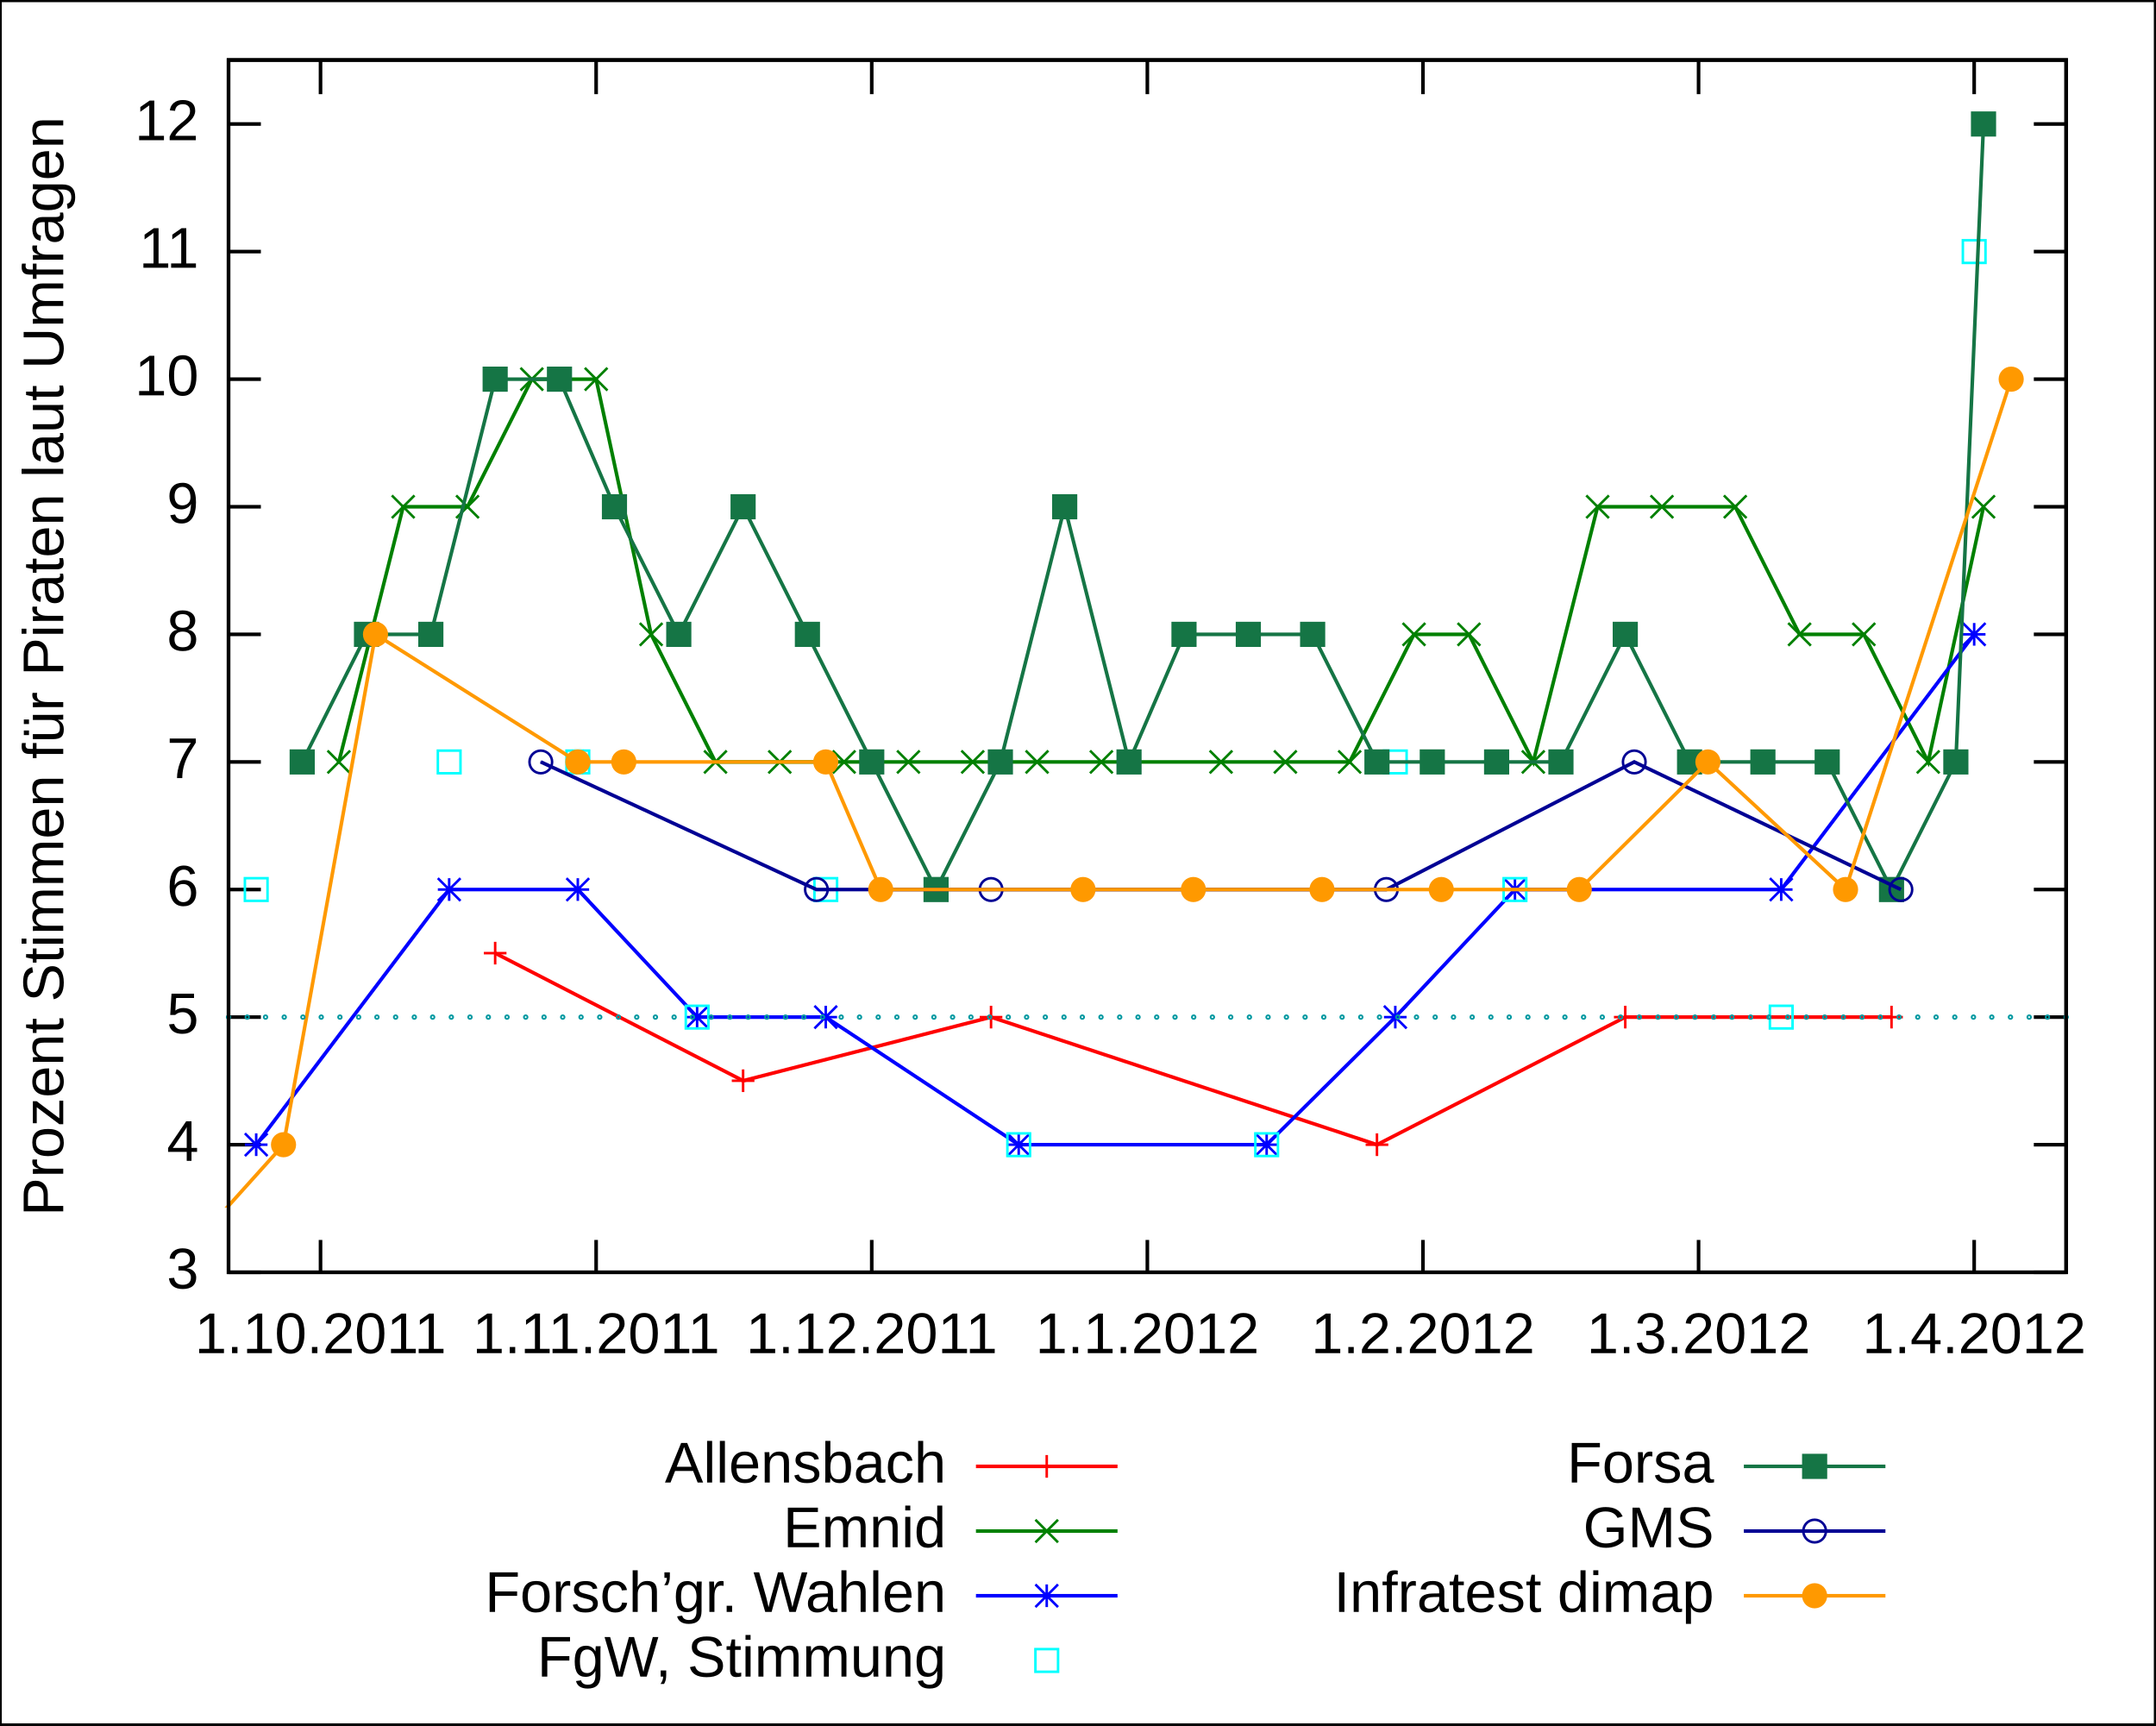
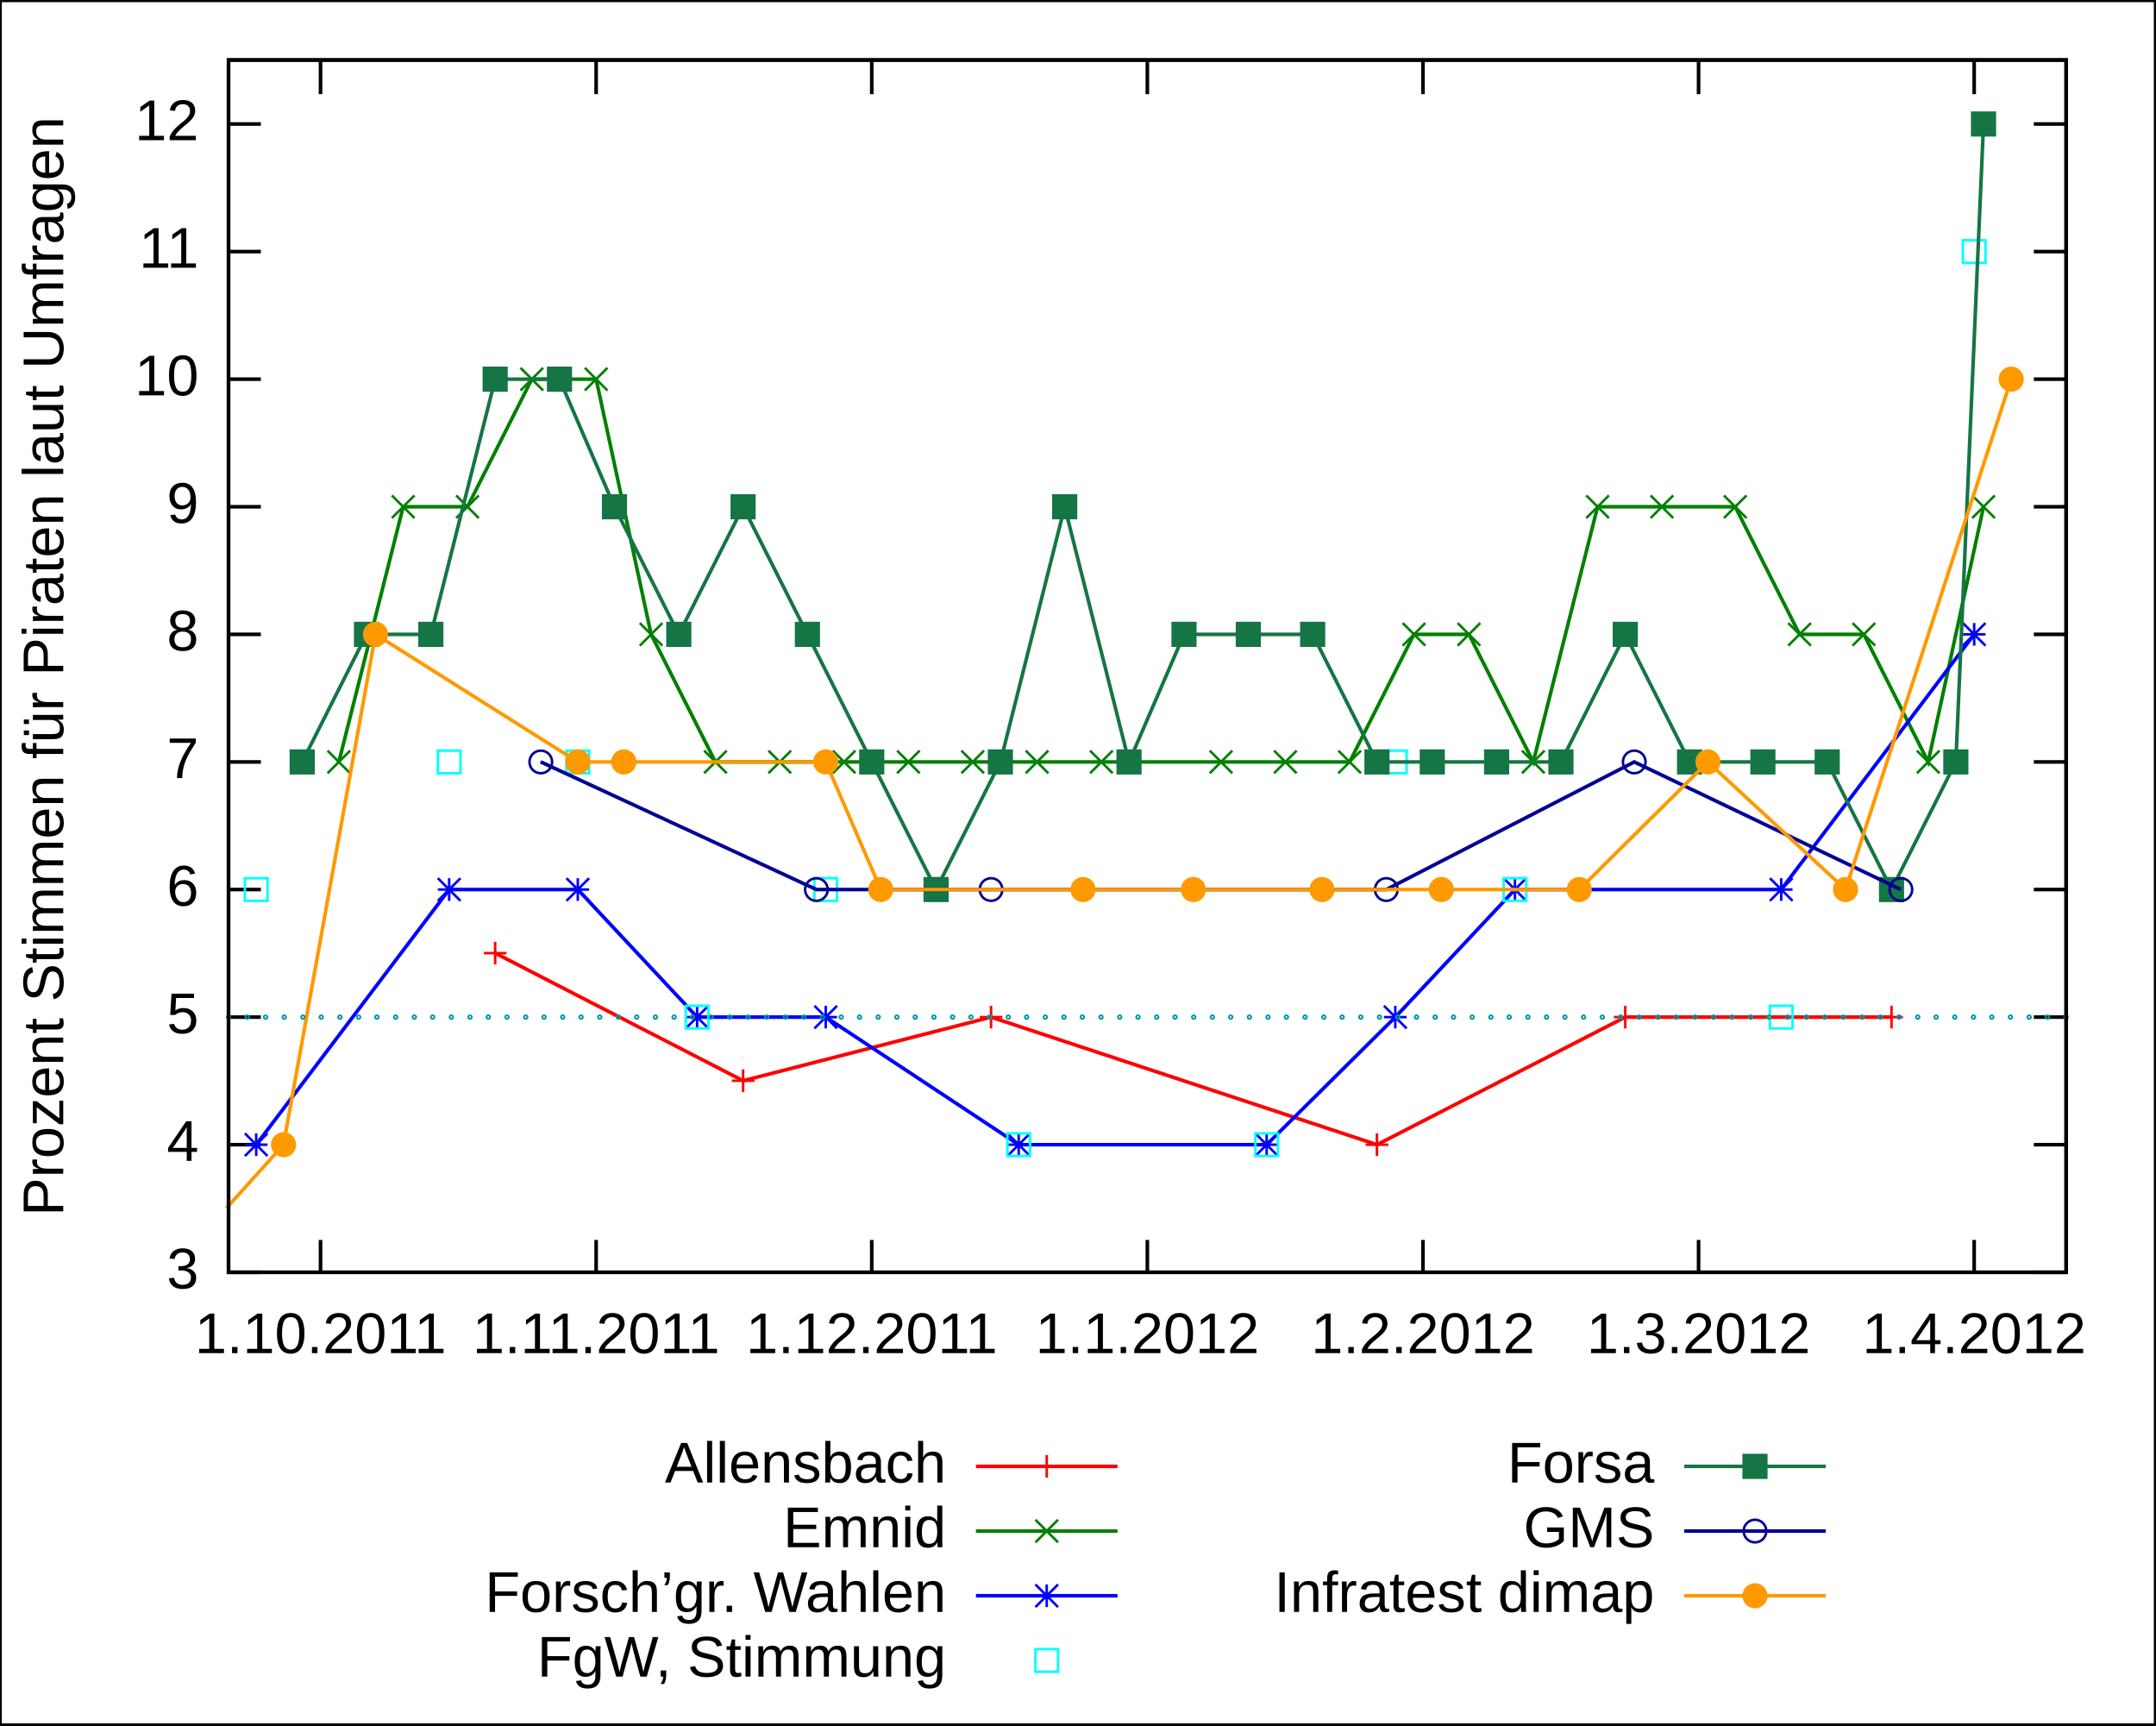
<svg xmlns="http://www.w3.org/2000/svg" xmlns:xlink="http://www.w3.org/1999/xlink" width="600" height="480" viewBox="0 0 600 480">
  <g id="gnuplot_canvas">
    <rect x="0" y="0" width="600" height="480" fill="none" />
    <defs>
      <circle id="gpDot" r="0.5" stroke-width="0.5" />
      <path id="gpPt0" stroke-width="0.222" stroke="currentColor" d="M-1,0 h2 M0,-1 v2" />
      <path id="gpPt1" stroke-width="0.222" stroke="currentColor" d="M-1,-1 L1,1 M1,-1 L-1,1" />
      <path id="gpPt2" stroke-width="0.222" stroke="currentColor" d="M-1,0 L1,0 M0,-1 L0,1 M-1,-1 L1,1 M-1,1 L1,-1" />
      <rect id="gpPt3" stroke-width="0.222" stroke="currentColor" x="-1" y="-1" width="2" height="2" />
      <rect id="gpPt4" stroke-width="0.222" stroke="currentColor" fill="currentColor" x="-1" y="-1" width="2" height="2" />
      <circle id="gpPt5" stroke-width="0.222" stroke="currentColor" cx="0" cy="0" r="1" />
      <use xlink:href="#gpPt5" id="gpPt6" fill="currentColor" stroke="none" />
      <path id="gpPt7" stroke-width="0.222" stroke="currentColor" d="M0,-1.33 L-1.33,0.67 L1.33,0.67 z" />
      <use xlink:href="#gpPt7" id="gpPt8" fill="currentColor" stroke="none" />
      <use xlink:href="#gpPt7" id="gpPt9" stroke="currentColor" transform="rotate(180)" />
      <use xlink:href="#gpPt9" id="gpPt10" fill="currentColor" stroke="none" />
      <use xlink:href="#gpPt3" id="gpPt11" stroke="currentColor" transform="rotate(45)" />
      <use xlink:href="#gpPt11" id="gpPt12" fill="currentColor" stroke="none" />
    </defs>
    <g style="fill:none; color:white; stroke:currentColor; stroke-width:1.00; stroke-linecap:butt; stroke-linejoin:miter">
</g>
    <g style="fill:none; color:black; stroke:currentColor; stroke-width:1.00; stroke-linecap:butt; stroke-linejoin:miter">
      <g style="stroke:none; shape-rendering:crispEdges">
        <polygon fill="rgb(255, 255, 255)" points="0.0,480.0 599.9,480.0 599.9,0.1 0.0,0.1 " />
      </g>
      <path stroke="black" d="M0.0,480.0 L0.0,0.1 L599.9,0.1 L599.9,480.0 L0.0,480.0 M63.6,354.0 L72.6,354.0 M575.0,354.0    L566.0,354.0  h0.01" />
      <g transform="translate(55.3,358.5)" style="stroke:none; fill:black; font-family:Arial; font-size:12.00pt; text-anchor:end">
        <text> 3</text>
      </g>
      <path d="M63.6,318.5 L72.6,318.5 M575.0,318.5 L566.0,318.5  h0.01" />
      <g transform="translate(55.3,323.0)" style="stroke:none; fill:black; font-family:Arial; font-size:12.00pt; text-anchor:end">
        <text> 4</text>
      </g>
      <path d="M63.6,283.0 L72.6,283.0 M575.0,283.0 L566.0,283.0  h0.01" />
      <g transform="translate(55.3,287.5)" style="stroke:none; fill:black; font-family:Arial; font-size:12.00pt; text-anchor:end">
        <text> 5</text>
      </g>
      <path d="M63.6,247.5 L72.6,247.5 M575.0,247.5 L566.0,247.5  h0.01" />
      <g transform="translate(55.3,252.0)" style="stroke:none; fill:black; font-family:Arial; font-size:12.00pt; text-anchor:end">
        <text> 6</text>
      </g>
      <path d="M63.6,212.0 L72.6,212.0 M575.0,212.0 L566.0,212.0  h0.01" />
      <g transform="translate(55.3,216.5)" style="stroke:none; fill:black; font-family:Arial; font-size:12.00pt; text-anchor:end">
        <text> 7</text>
      </g>
      <path d="M63.6,176.5 L72.6,176.5 M575.0,176.5 L566.0,176.5  h0.01" />
      <g transform="translate(55.3,181.0)" style="stroke:none; fill:black; font-family:Arial; font-size:12.00pt; text-anchor:end">
        <text> 8</text>
      </g>
      <path d="M63.6,141.0 L72.6,141.0 M575.0,141.0 L566.0,141.0  h0.01" />
      <g transform="translate(55.3,145.5)" style="stroke:none; fill:black; font-family:Arial; font-size:12.00pt; text-anchor:end">
        <text> 9</text>
      </g>
      <path d="M63.6,105.5 L72.6,105.5 M575.0,105.5 L566.0,105.5  h0.01" />
      <g transform="translate(55.3,110.0)" style="stroke:none; fill:black; font-family:Arial; font-size:12.00pt; text-anchor:end">
        <text> 10</text>
      </g>
      <path d="M63.6,70.0 L72.6,70.0 M575.0,70.0 L566.0,70.0  h0.01" />
      <g transform="translate(55.3,74.5)" style="stroke:none; fill:black; font-family:Arial; font-size:12.00pt; text-anchor:end">
        <text> 11</text>
      </g>
      <path d="M63.6,34.5 L72.6,34.5 M575.0,34.5 L566.0,34.5  h0.01" />
      <g transform="translate(55.3,39.0)" style="stroke:none; fill:black; font-family:Arial; font-size:12.00pt; text-anchor:end">
        <text> 12</text>
      </g>
      <path d="M89.2,354.0 L89.2,345.0 M89.2,16.7 L89.2,25.7  h0.01" />
      <g transform="translate(89.2,376.5)" style="stroke:none; fill:black; font-family:Arial; font-size:12.00pt; text-anchor:middle">
        <text>1.10.2011</text>
      </g>
      <path d="M165.9,354.0 L165.9,345.0 M165.9,16.7 L165.9,25.7  h0.01" />
      <g transform="translate(165.9,376.5)" style="stroke:none; fill:black; font-family:Arial; font-size:12.00pt; text-anchor:middle">
        <text>1.11.2011</text>
      </g>
      <path d="M242.6,354.0 L242.6,345.0 M242.6,16.7 L242.6,25.7  h0.01" />
      <g transform="translate(242.6,376.5)" style="stroke:none; fill:black; font-family:Arial; font-size:12.00pt; text-anchor:middle">
        <text>1.12.2011</text>
      </g>
      <path d="M319.3,354.0 L319.3,345.0 M319.3,16.7 L319.3,25.7  h0.01" />
      <g transform="translate(319.3,376.5)" style="stroke:none; fill:black; font-family:Arial; font-size:12.00pt; text-anchor:middle">
        <text>1.1.2012</text>
      </g>
      <path d="M396.0,354.0 L396.0,345.0 M396.0,16.7 L396.0,25.7  h0.01" />
      <g transform="translate(396.0,376.5)" style="stroke:none; fill:black; font-family:Arial; font-size:12.00pt; text-anchor:middle">
        <text>1.2.2012</text>
      </g>
      <path d="M472.7,354.0 L472.7,345.0 M472.7,16.7 L472.7,25.7  h0.01" />
      <g transform="translate(472.7,376.5)" style="stroke:none; fill:black; font-family:Arial; font-size:12.00pt; text-anchor:middle">
        <text>1.3.2012</text>
      </g>
      <path d="M549.4,354.0 L549.4,345.0 M549.4,16.7 L549.4,25.7  h0.01" />
      <g transform="translate(549.4,376.5)" style="stroke:none; fill:black; font-family:Arial; font-size:12.00pt; text-anchor:middle">
        <text>1.4.2012</text>
      </g>
      <path d="M63.6,16.7 L63.6,354.0 L575.0,354.0 L575.0,16.7 L63.6,16.7 Z  h0.01" />
      <g transform="translate(17.6,185.4) rotate(270)" style="stroke:none; fill:black; font-family:Arial; font-size:12.00pt; text-anchor:middle">
        <text>Prozent Stimmen für Piraten laut Umfragen</text>
      </g>
    </g>
    <g id="gnuplot_plot_1">
      <g style="fill:none; color:red; stroke:currentColor; stroke-width:1.00; stroke-linecap:butt; stroke-linejoin:miter">
        <g transform="translate(263.3,412.5)" style="stroke:none; fill:black; font-family:Arial; font-size:12.00pt; text-anchor:end">
          <text>Allensbach</text>
        </g>
        <path d="M271.6,408.0 L311.0,408.0 M526.4,283.0 L452.3,283.0 L383.2,318.5 L275.8,283.0 L206.8,300.7 L137.8,265.2     h0.01" />
        <use xlink:href="#gpPt0" transform="translate(526.4,283.0) scale(3.15)" />
        <use xlink:href="#gpPt0" transform="translate(452.3,283.0) scale(3.15)" />
        <use xlink:href="#gpPt0" transform="translate(383.2,318.5) scale(3.15)" />
        <use xlink:href="#gpPt0" transform="translate(275.8,283.0) scale(3.15)" />
        <use xlink:href="#gpPt0" transform="translate(206.8,300.7) scale(3.15)" />
        <use xlink:href="#gpPt0" transform="translate(137.8,265.2) scale(3.15)" />
        <use xlink:href="#gpPt0" transform="translate(291.3,408.0) scale(3.15)" />
      </g>
    </g>
    <g id="gnuplot_plot_2">
      <g style="fill:none; color:green; stroke:currentColor; stroke-width:1.00; stroke-linecap:butt; stroke-linejoin:miter">
        <g transform="translate(263.3,430.5)" style="stroke:none; fill:black; font-family:Arial; font-size:12.00pt; text-anchor:end">
          <text>Emnid</text>
        </g>
        <path d="M271.6,426.0 L311.0,426.0 M552.0,141.0 L536.6,212.0 L518.7,176.5 L500.8,176.5 L482.9,141.0 L462.5,141.0    L444.6,141.0 L426.7,212.0 L408.8,176.5 L393.5,176.5 L375.6,212.0 L357.7,212.0 L339.8,212.0 L306.5,212.0    L288.6,212.0 L270.7,212.0 L252.8,212.0 L234.9,212.0 L217.0,212.0 L199.1,212.0 L181.2,176.5 L165.9,105.5    L148.0,105.5 L130.1,141.0 L112.2,141.0 L94.3,212.0  h0.01" />
        <use xlink:href="#gpPt1" transform="translate(552.0,141.0) scale(3.15)" />
        <use xlink:href="#gpPt1" transform="translate(536.6,212.0) scale(3.15)" />
        <use xlink:href="#gpPt1" transform="translate(518.7,176.5) scale(3.15)" />
        <use xlink:href="#gpPt1" transform="translate(500.8,176.5) scale(3.15)" />
        <use xlink:href="#gpPt1" transform="translate(482.9,141.0) scale(3.15)" />
        <use xlink:href="#gpPt1" transform="translate(462.5,141.0) scale(3.15)" />
        <use xlink:href="#gpPt1" transform="translate(444.6,141.0) scale(3.15)" />
        <use xlink:href="#gpPt1" transform="translate(426.7,212.0) scale(3.15)" />
        <use xlink:href="#gpPt1" transform="translate(408.8,176.5) scale(3.15)" />
        <use xlink:href="#gpPt1" transform="translate(393.5,176.5) scale(3.15)" />
        <use xlink:href="#gpPt1" transform="translate(375.6,212.0) scale(3.15)" />
        <use xlink:href="#gpPt1" transform="translate(357.7,212.0) scale(3.15)" />
        <use xlink:href="#gpPt1" transform="translate(339.8,212.0) scale(3.15)" />
        <use xlink:href="#gpPt1" transform="translate(306.5,212.0) scale(3.15)" />
        <use xlink:href="#gpPt1" transform="translate(288.6,212.0) scale(3.15)" />
        <use xlink:href="#gpPt1" transform="translate(270.7,212.0) scale(3.15)" />
        <use xlink:href="#gpPt1" transform="translate(252.8,212.0) scale(3.15)" />
        <use xlink:href="#gpPt1" transform="translate(234.9,212.0) scale(3.15)" />
        <use xlink:href="#gpPt1" transform="translate(217.0,212.0) scale(3.15)" />
        <use xlink:href="#gpPt1" transform="translate(199.1,212.0) scale(3.15)" />
        <use xlink:href="#gpPt1" transform="translate(181.2,176.5) scale(3.15)" />
        <use xlink:href="#gpPt1" transform="translate(165.9,105.5) scale(3.15)" />
        <use xlink:href="#gpPt1" transform="translate(148.0,105.5) scale(3.15)" />
        <use xlink:href="#gpPt1" transform="translate(130.1,141.0) scale(3.15)" />
        <use xlink:href="#gpPt1" transform="translate(112.2,141.0) scale(3.15)" />
        <use xlink:href="#gpPt1" transform="translate(94.3,212.0) scale(3.15)" />
        <use xlink:href="#gpPt1" transform="translate(291.3,426.0) scale(3.15)" />
      </g>
    </g>
    <g id="gnuplot_plot_3">
      <g style="fill:none; color:blue; stroke:currentColor; stroke-width:1.00; stroke-linecap:butt; stroke-linejoin:miter">
        <g transform="translate(263.3,448.5)" style="stroke:none; fill:black; font-family:Arial; font-size:12.00pt; text-anchor:end">
          <text>Forsch’gr. Wahlen</text>
        </g>
        <path d="M271.6,444.0 L311.0,444.0 M549.4,176.5 L495.7,247.5 L421.6,247.5 L388.3,283.0 L352.5,318.5 L283.5,318.5    L229.8,283.0 L194.0,283.0 L160.8,247.5 L125.0,247.5 L71.3,318.5  h0.01" />
        <use xlink:href="#gpPt2" transform="translate(549.4,176.5) scale(3.15)" />
        <use xlink:href="#gpPt2" transform="translate(495.7,247.5) scale(3.15)" />
        <use xlink:href="#gpPt2" transform="translate(421.6,247.5) scale(3.15)" />
        <use xlink:href="#gpPt2" transform="translate(388.3,283.0) scale(3.15)" />
        <use xlink:href="#gpPt2" transform="translate(352.5,318.5) scale(3.15)" />
        <use xlink:href="#gpPt2" transform="translate(283.5,318.5) scale(3.15)" />
        <use xlink:href="#gpPt2" transform="translate(229.8,283.0) scale(3.15)" />
        <use xlink:href="#gpPt2" transform="translate(194.0,283.0) scale(3.15)" />
        <use xlink:href="#gpPt2" transform="translate(160.8,247.5) scale(3.15)" />
        <use xlink:href="#gpPt2" transform="translate(125.0,247.5) scale(3.15)" />
        <use xlink:href="#gpPt2" transform="translate(71.3,318.5) scale(3.15)" />
        <use xlink:href="#gpPt2" transform="translate(291.3,444.0) scale(3.15)" />
      </g>
    </g>
    <g id="gnuplot_plot_4">
      <g style="fill:none; color:cyan; stroke:currentColor; stroke-width:1.00; stroke-linecap:butt; stroke-linejoin:miter">
        <g transform="translate(263.3,466.5)" style="stroke:none; fill:black; font-family:Arial; font-size:12.00pt; text-anchor:end">
          <text>FgW, Stimmung</text>
        </g>
        <use xlink:href="#gpPt3" transform="translate(549.4,70.0) scale(3.15)" />
        <use xlink:href="#gpPt3" transform="translate(495.7,283.0) scale(3.15)" />
        <use xlink:href="#gpPt3" transform="translate(421.6,247.5) scale(3.15)" />
        <use xlink:href="#gpPt3" transform="translate(388.3,212.0) scale(3.15)" />
        <use xlink:href="#gpPt3" transform="translate(352.5,318.5) scale(3.15)" />
        <use xlink:href="#gpPt3" transform="translate(283.5,318.5) scale(3.15)" />
        <use xlink:href="#gpPt3" transform="translate(229.8,247.5) scale(3.15)" />
        <use xlink:href="#gpPt3" transform="translate(194.0,283.0) scale(3.15)" />
        <use xlink:href="#gpPt3" transform="translate(160.8,212.0) scale(3.15)" />
        <use xlink:href="#gpPt3" transform="translate(125.0,212.0) scale(3.15)" />
        <use xlink:href="#gpPt3" transform="translate(71.3,247.5) scale(3.15)" />
        <use xlink:href="#gpPt3" transform="translate(291.3,462.0) scale(3.15)" />
      </g>
    </g>
    <g id="gnuplot_plot_5">
      <g style="fill:none; color:#157545; stroke:currentColor; stroke-width:1.00; stroke-linecap:butt; stroke-linejoin:miter">
-         <g transform="translate(477.0,412.5)" style="stroke:none; fill:black; font-family:Arial; font-size:12.00pt; text-anchor:end">
+         <g transform="translate(460.4,412.5)" style="stroke:none; fill:black; font-family:Arial; font-size:12.00pt; text-anchor:end">
          <text>Forsa</text>
        </g>
-         <path d="M485.3,408.0 L524.7,408.0 M552.0,34.5 L544.3,212.0 L526.4,247.5 L508.5,212.0 L490.6,212.0 L470.2,212.0    L452.3,176.5 L434.4,212.0 L416.5,212.0 L398.6,212.0 L383.2,212.0 L365.3,176.5 L347.4,176.5 L329.5,176.5    L314.2,212.0 L296.3,141.0 L278.4,212.0 L260.5,247.5 L242.6,212.0 L224.7,176.5 L206.8,141.0 L188.9,176.5    L171.0,141.0 L155.7,105.5 L137.8,105.5 L119.9,176.5 L102.0,176.5 L84.1,212.0  h0.01" />
+         <path d="M468.7,408.0 L508.1,408.0 M552.0,34.5 L544.3,212.0 L526.4,247.5 L508.5,212.0 L490.6,212.0 L470.2,212.0    L452.3,176.5 L434.4,212.0 L416.5,212.0 L398.6,212.0 L383.2,212.0 L365.3,176.5 L347.4,176.5 L329.5,176.5    L314.2,212.0 L296.3,141.0 L278.4,212.0 L260.5,247.5 L242.6,212.0 L224.7,176.5 L206.8,141.0 L188.9,176.5    L171.0,141.0 L155.7,105.5 L137.8,105.5 L119.9,176.5 L102.0,176.5 L84.1,212.0  h0.01" />
        <use xlink:href="#gpPt4" transform="translate(552.0,34.5) scale(3.15)" />
        <use xlink:href="#gpPt4" transform="translate(544.3,212.0) scale(3.15)" />
        <use xlink:href="#gpPt4" transform="translate(526.4,247.5) scale(3.15)" />
        <use xlink:href="#gpPt4" transform="translate(508.5,212.0) scale(3.15)" />
        <use xlink:href="#gpPt4" transform="translate(490.6,212.0) scale(3.15)" />
        <use xlink:href="#gpPt4" transform="translate(470.2,212.0) scale(3.15)" />
        <use xlink:href="#gpPt4" transform="translate(452.3,176.5) scale(3.15)" />
        <use xlink:href="#gpPt4" transform="translate(434.4,212.0) scale(3.15)" />
        <use xlink:href="#gpPt4" transform="translate(416.5,212.0) scale(3.15)" />
        <use xlink:href="#gpPt4" transform="translate(398.6,212.0) scale(3.15)" />
        <use xlink:href="#gpPt4" transform="translate(383.2,212.0) scale(3.15)" />
        <use xlink:href="#gpPt4" transform="translate(365.3,176.5) scale(3.15)" />
        <use xlink:href="#gpPt4" transform="translate(347.4,176.5) scale(3.15)" />
        <use xlink:href="#gpPt4" transform="translate(329.5,176.5) scale(3.15)" />
        <use xlink:href="#gpPt4" transform="translate(314.2,212.0) scale(3.15)" />
        <use xlink:href="#gpPt4" transform="translate(296.3,141.0) scale(3.15)" />
        <use xlink:href="#gpPt4" transform="translate(278.4,212.0) scale(3.15)" />
        <use xlink:href="#gpPt4" transform="translate(260.5,247.5) scale(3.15)" />
        <use xlink:href="#gpPt4" transform="translate(242.6,212.0) scale(3.15)" />
        <use xlink:href="#gpPt4" transform="translate(224.7,176.5) scale(3.15)" />
        <use xlink:href="#gpPt4" transform="translate(206.8,141.0) scale(3.15)" />
        <use xlink:href="#gpPt4" transform="translate(188.9,176.5) scale(3.15)" />
        <use xlink:href="#gpPt4" transform="translate(171.0,141.0) scale(3.15)" />
        <use xlink:href="#gpPt4" transform="translate(155.7,105.5) scale(3.15)" />
        <use xlink:href="#gpPt4" transform="translate(137.8,105.5) scale(3.15)" />
        <use xlink:href="#gpPt4" transform="translate(119.9,176.5) scale(3.15)" />
        <use xlink:href="#gpPt4" transform="translate(102.0,176.5) scale(3.15)" />
        <use xlink:href="#gpPt4" transform="translate(84.1,212.0) scale(3.15)" />
-         <use xlink:href="#gpPt4" transform="translate(505.0,408.0) scale(3.15)" />
+         <use xlink:href="#gpPt4" transform="translate(488.4,408.0) scale(3.15)" />
      </g>
    </g>
    <g id="gnuplot_plot_6">
      <g style="fill:none; color:#000094; stroke:currentColor; stroke-width:1.00; stroke-linecap:butt; stroke-linejoin:miter">
-         <g transform="translate(477.0,430.5)" style="stroke:none; fill:black; font-family:Arial; font-size:12.00pt; text-anchor:end">
+         <g transform="translate(460.4,430.5)" style="stroke:none; fill:black; font-family:Arial; font-size:12.00pt; text-anchor:end">
          <text>GMS</text>
        </g>
-         <path d="M485.3,426.0 L524.7,426.0 M529.0,247.5 L454.8,212.0 L385.8,247.5 L275.8,247.5 L227.2,247.5 L150.5,212.0     h0.01" />
+         <path d="M468.7,426.0 L508.1,426.0 M529.0,247.5 L454.8,212.0 L385.8,247.5 L275.8,247.5 L227.2,247.5 L150.5,212.0     h0.01" />
        <use xlink:href="#gpPt5" transform="translate(529.0,247.5) scale(3.15)" />
        <use xlink:href="#gpPt5" transform="translate(454.8,212.0) scale(3.15)" />
        <use xlink:href="#gpPt5" transform="translate(385.8,247.5) scale(3.15)" />
        <use xlink:href="#gpPt5" transform="translate(275.8,247.5) scale(3.15)" />
        <use xlink:href="#gpPt5" transform="translate(227.2,247.5) scale(3.15)" />
        <use xlink:href="#gpPt5" transform="translate(150.5,212.0) scale(3.15)" />
-         <use xlink:href="#gpPt5" transform="translate(505.0,426.0) scale(3.15)" />
+         <use xlink:href="#gpPt5" transform="translate(488.4,426.0) scale(3.15)" />
      </g>
    </g>
    <g id="gnuplot_plot_7">
      <g style="fill:none; color:#FF9900; stroke:currentColor; stroke-width:1.00; stroke-linecap:butt; stroke-linejoin:miter">
-         <g transform="translate(477.0,448.5)" style="stroke:none; fill:black; font-family:Arial; font-size:12.00pt; text-anchor:end">
+         <g transform="translate(460.4,448.5)" style="stroke:none; fill:black; font-family:Arial; font-size:12.00pt; text-anchor:end">
          <text>Infratest dimap</text>
        </g>
-         <path d="M485.3,444.0 L524.7,444.0 M559.7,105.5 L513.6,247.5 L475.3,212.0 L439.5,247.5 L401.1,247.5 L367.9,247.5    L332.1,247.5 L301.4,247.5 L245.1,247.5 L229.8,212.0 L173.6,212.0 L160.8,212.0 L104.5,176.5 L78.9,318.5    L63.6,335.5  h0.01" />
+         <path d="M468.7,444.0 L508.1,444.0 M559.7,105.5 L513.6,247.5 L475.3,212.0 L439.5,247.5 L401.1,247.5 L367.9,247.5    L332.1,247.5 L301.4,247.5 L245.1,247.5 L229.8,212.0 L173.6,212.0 L160.8,212.0 L104.5,176.5 L78.9,318.5    L63.6,335.5  h0.01" />
        <use xlink:href="#gpPt6" transform="translate(559.7,105.5) scale(3.15)" />
        <use xlink:href="#gpPt6" transform="translate(513.6,247.5) scale(3.15)" />
        <use xlink:href="#gpPt6" transform="translate(475.3,212.0) scale(3.15)" />
        <use xlink:href="#gpPt6" transform="translate(439.5,247.5) scale(3.15)" />
        <use xlink:href="#gpPt6" transform="translate(401.1,247.5) scale(3.15)" />
        <use xlink:href="#gpPt6" transform="translate(367.9,247.5) scale(3.15)" />
        <use xlink:href="#gpPt6" transform="translate(332.1,247.5) scale(3.15)" />
        <use xlink:href="#gpPt6" transform="translate(301.4,247.5) scale(3.15)" />
        <use xlink:href="#gpPt6" transform="translate(245.1,247.5) scale(3.15)" />
        <use xlink:href="#gpPt6" transform="translate(229.8,212.0) scale(3.15)" />
        <use xlink:href="#gpPt6" transform="translate(173.6,212.0) scale(3.15)" />
        <use xlink:href="#gpPt6" transform="translate(160.8,212.0) scale(3.15)" />
        <use xlink:href="#gpPt6" transform="translate(104.5,176.5) scale(3.15)" />
        <use xlink:href="#gpPt6" transform="translate(78.9,318.5) scale(3.15)" />
-         <use xlink:href="#gpPt6" transform="translate(505.0,444.0) scale(3.15)" />
+         <use xlink:href="#gpPt6" transform="translate(488.4,444.0) scale(3.15)" />
      </g>
    </g>
    <g id="gnuplot_plot_8">
      <g style="fill:none; color:#0099A1; stroke:currentColor; stroke-width:1.00; stroke-linecap:butt; stroke-linejoin:miter">
        <use xlink:href="#gpDot" x="63.6" y="283.0" />
        <use xlink:href="#gpDot" x="68.8" y="283.0" />
        <use xlink:href="#gpDot" x="73.9" y="283.0" />
        <use xlink:href="#gpDot" x="79.1" y="283.0" />
        <use xlink:href="#gpDot" x="84.3" y="283.0" />
        <use xlink:href="#gpDot" x="89.4" y="283.0" />
        <use xlink:href="#gpDot" x="94.6" y="283.0" />
        <use xlink:href="#gpDot" x="99.8" y="283.0" />
        <use xlink:href="#gpDot" x="104.9" y="283.0" />
        <use xlink:href="#gpDot" x="110.1" y="283.0" />
        <use xlink:href="#gpDot" x="115.3" y="283.0" />
        <use xlink:href="#gpDot" x="120.4" y="283.0" />
        <use xlink:href="#gpDot" x="125.6" y="283.0" />
        <use xlink:href="#gpDot" x="130.8" y="283.0" />
        <use xlink:href="#gpDot" x="135.9" y="283.0" />
        <use xlink:href="#gpDot" x="141.1" y="283.0" />
        <use xlink:href="#gpDot" x="146.3" y="283.0" />
        <use xlink:href="#gpDot" x="151.4" y="283.0" />
        <use xlink:href="#gpDot" x="156.6" y="283.0" />
        <use xlink:href="#gpDot" x="161.7" y="283.0" />
        <use xlink:href="#gpDot" x="166.9" y="283.0" />
        <use xlink:href="#gpDot" x="172.1" y="283.0" />
        <use xlink:href="#gpDot" x="177.2" y="283.0" />
        <use xlink:href="#gpDot" x="182.4" y="283.0" />
        <use xlink:href="#gpDot" x="187.6" y="283.0" />
        <use xlink:href="#gpDot" x="192.7" y="283.0" />
        <use xlink:href="#gpDot" x="197.9" y="283.0" />
        <use xlink:href="#gpDot" x="203.1" y="283.0" />
        <use xlink:href="#gpDot" x="208.2" y="283.0" />
        <use xlink:href="#gpDot" x="213.4" y="283.0" />
        <use xlink:href="#gpDot" x="218.6" y="283.0" />
        <use xlink:href="#gpDot" x="223.7" y="283.0" />
        <use xlink:href="#gpDot" x="228.9" y="283.0" />
        <use xlink:href="#gpDot" x="234.1" y="283.0" />
        <use xlink:href="#gpDot" x="239.2" y="283.0" />
        <use xlink:href="#gpDot" x="244.4" y="283.0" />
        <use xlink:href="#gpDot" x="249.6" y="283.0" />
        <use xlink:href="#gpDot" x="254.7" y="283.0" />
        <use xlink:href="#gpDot" x="259.9" y="283.0" />
        <use xlink:href="#gpDot" x="265.1" y="283.0" />
        <use xlink:href="#gpDot" x="270.2" y="283.0" />
        <use xlink:href="#gpDot" x="275.4" y="283.0" />
        <use xlink:href="#gpDot" x="280.6" y="283.0" />
        <use xlink:href="#gpDot" x="285.7" y="283.0" />
        <use xlink:href="#gpDot" x="290.9" y="283.0" />
        <use xlink:href="#gpDot" x="296.1" y="283.0" />
        <use xlink:href="#gpDot" x="301.2" y="283.0" />
        <use xlink:href="#gpDot" x="306.4" y="283.0" />
        <use xlink:href="#gpDot" x="311.6" y="283.0" />
        <use xlink:href="#gpDot" x="316.7" y="283.0" />
        <use xlink:href="#gpDot" x="321.9" y="283.0" />
        <use xlink:href="#gpDot" x="327.0" y="283.0" />
        <use xlink:href="#gpDot" x="332.2" y="283.0" />
        <use xlink:href="#gpDot" x="337.4" y="283.0" />
        <use xlink:href="#gpDot" x="342.5" y="283.0" />
        <use xlink:href="#gpDot" x="347.7" y="283.0" />
        <use xlink:href="#gpDot" x="352.9" y="283.0" />
        <use xlink:href="#gpDot" x="358.0" y="283.0" />
        <use xlink:href="#gpDot" x="363.2" y="283.0" />
        <use xlink:href="#gpDot" x="368.4" y="283.0" />
        <use xlink:href="#gpDot" x="373.5" y="283.0" />
        <use xlink:href="#gpDot" x="378.7" y="283.0" />
        <use xlink:href="#gpDot" x="383.9" y="283.0" />
        <use xlink:href="#gpDot" x="389.0" y="283.0" />
        <use xlink:href="#gpDot" x="394.2" y="283.0" />
        <use xlink:href="#gpDot" x="399.4" y="283.0" />
        <use xlink:href="#gpDot" x="404.5" y="283.0" />
        <use xlink:href="#gpDot" x="409.7" y="283.0" />
        <use xlink:href="#gpDot" x="414.9" y="283.0" />
        <use xlink:href="#gpDot" x="420.0" y="283.0" />
        <use xlink:href="#gpDot" x="425.2" y="283.0" />
        <use xlink:href="#gpDot" x="430.4" y="283.0" />
        <use xlink:href="#gpDot" x="435.5" y="283.0" />
        <use xlink:href="#gpDot" x="440.7" y="283.0" />
        <use xlink:href="#gpDot" x="445.9" y="283.0" />
        <use xlink:href="#gpDot" x="451.0" y="283.0" />
        <use xlink:href="#gpDot" x="456.2" y="283.0" />
        <use xlink:href="#gpDot" x="461.4" y="283.0" />
        <use xlink:href="#gpDot" x="466.5" y="283.0" />
        <use xlink:href="#gpDot" x="471.7" y="283.0" />
        <use xlink:href="#gpDot" x="476.9" y="283.0" />
        <use xlink:href="#gpDot" x="482.0" y="283.0" />
        <use xlink:href="#gpDot" x="487.2" y="283.0" />
        <use xlink:href="#gpDot" x="492.3" y="283.0" />
        <use xlink:href="#gpDot" x="497.5" y="283.0" />
        <use xlink:href="#gpDot" x="502.7" y="283.0" />
        <use xlink:href="#gpDot" x="507.8" y="283.0" />
        <use xlink:href="#gpDot" x="513.0" y="283.0" />
        <use xlink:href="#gpDot" x="518.2" y="283.0" />
        <use xlink:href="#gpDot" x="523.3" y="283.0" />
        <use xlink:href="#gpDot" x="528.5" y="283.0" />
        <use xlink:href="#gpDot" x="533.7" y="283.0" />
        <use xlink:href="#gpDot" x="538.8" y="283.0" />
        <use xlink:href="#gpDot" x="544.0" y="283.0" />
        <use xlink:href="#gpDot" x="549.2" y="283.0" />
        <use xlink:href="#gpDot" x="554.3" y="283.0" />
        <use xlink:href="#gpDot" x="559.5" y="283.0" />
        <use xlink:href="#gpDot" x="564.7" y="283.0" />
        <use xlink:href="#gpDot" x="569.8" y="283.0" />
        <use xlink:href="#gpDot" x="575.0" y="283.0" />
      </g>
    </g>
    <g style="fill:none; color:black; stroke:currentColor; stroke-width:1.00; stroke-linecap:butt; stroke-linejoin:miter">
      <path d="M63.6,16.7 L63.6,354.0 L575.0,354.0 L575.0,16.7 L63.6,16.7 Z  h0.01" />
    </g>
  </g>
</svg>
